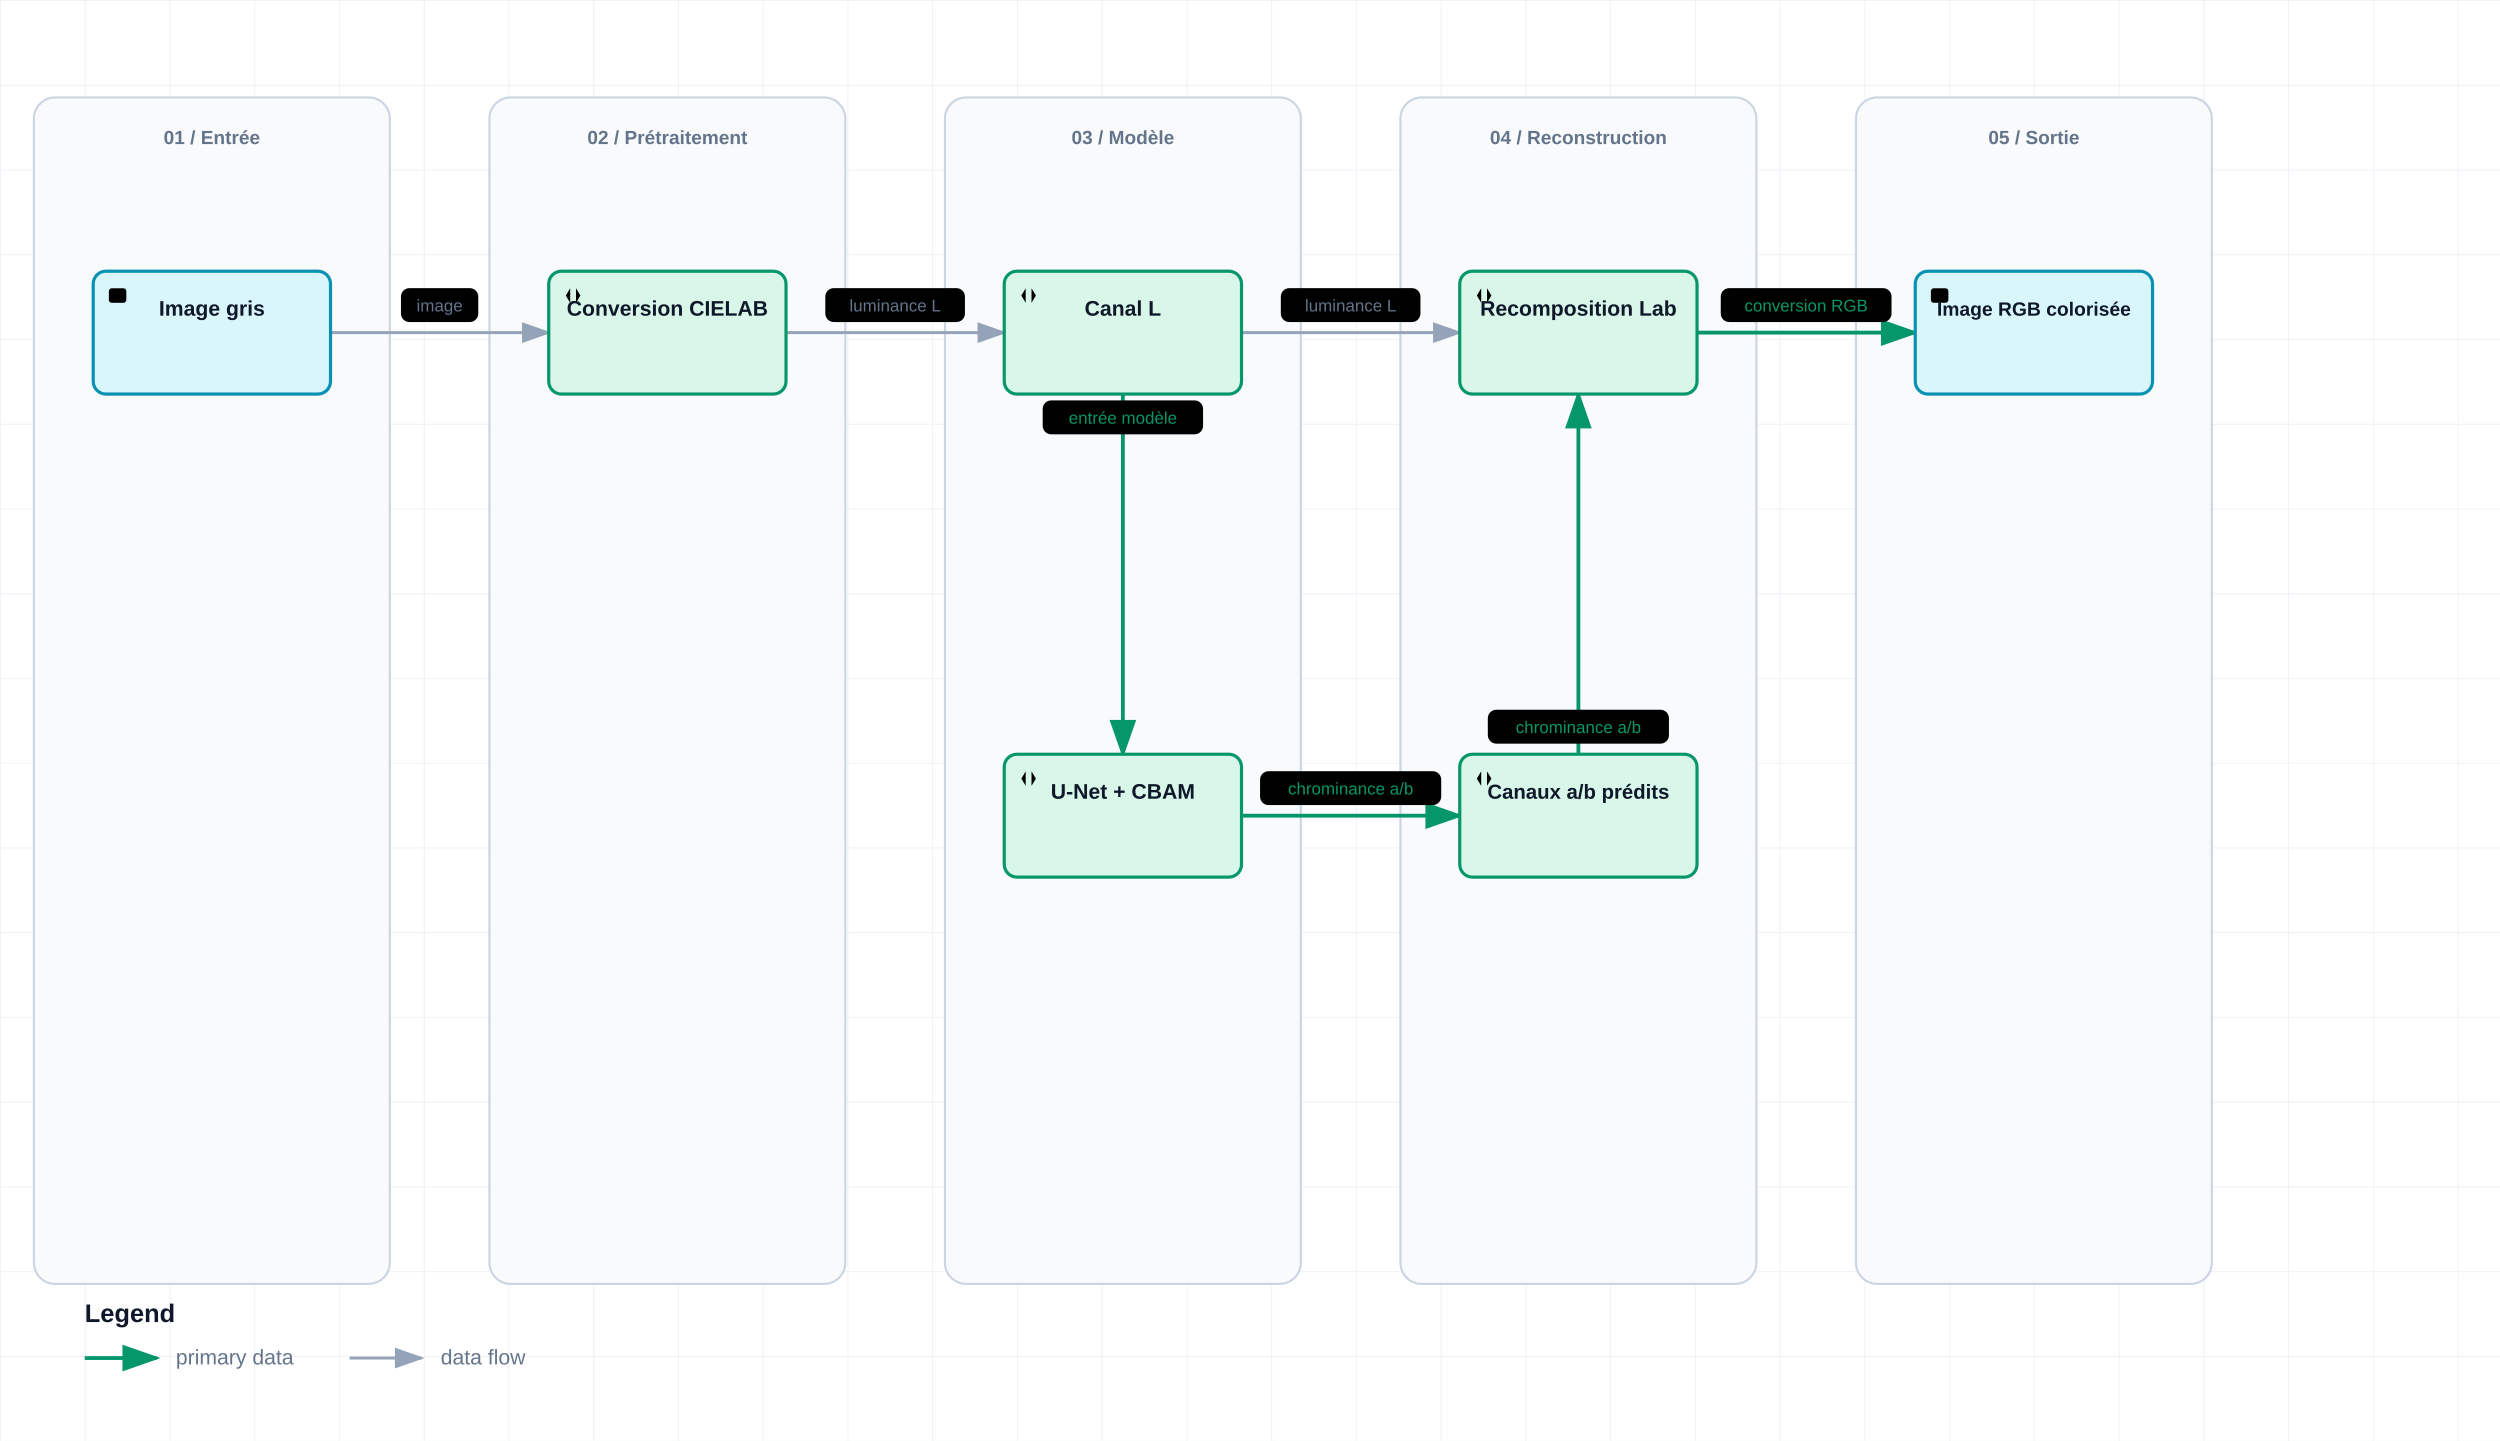
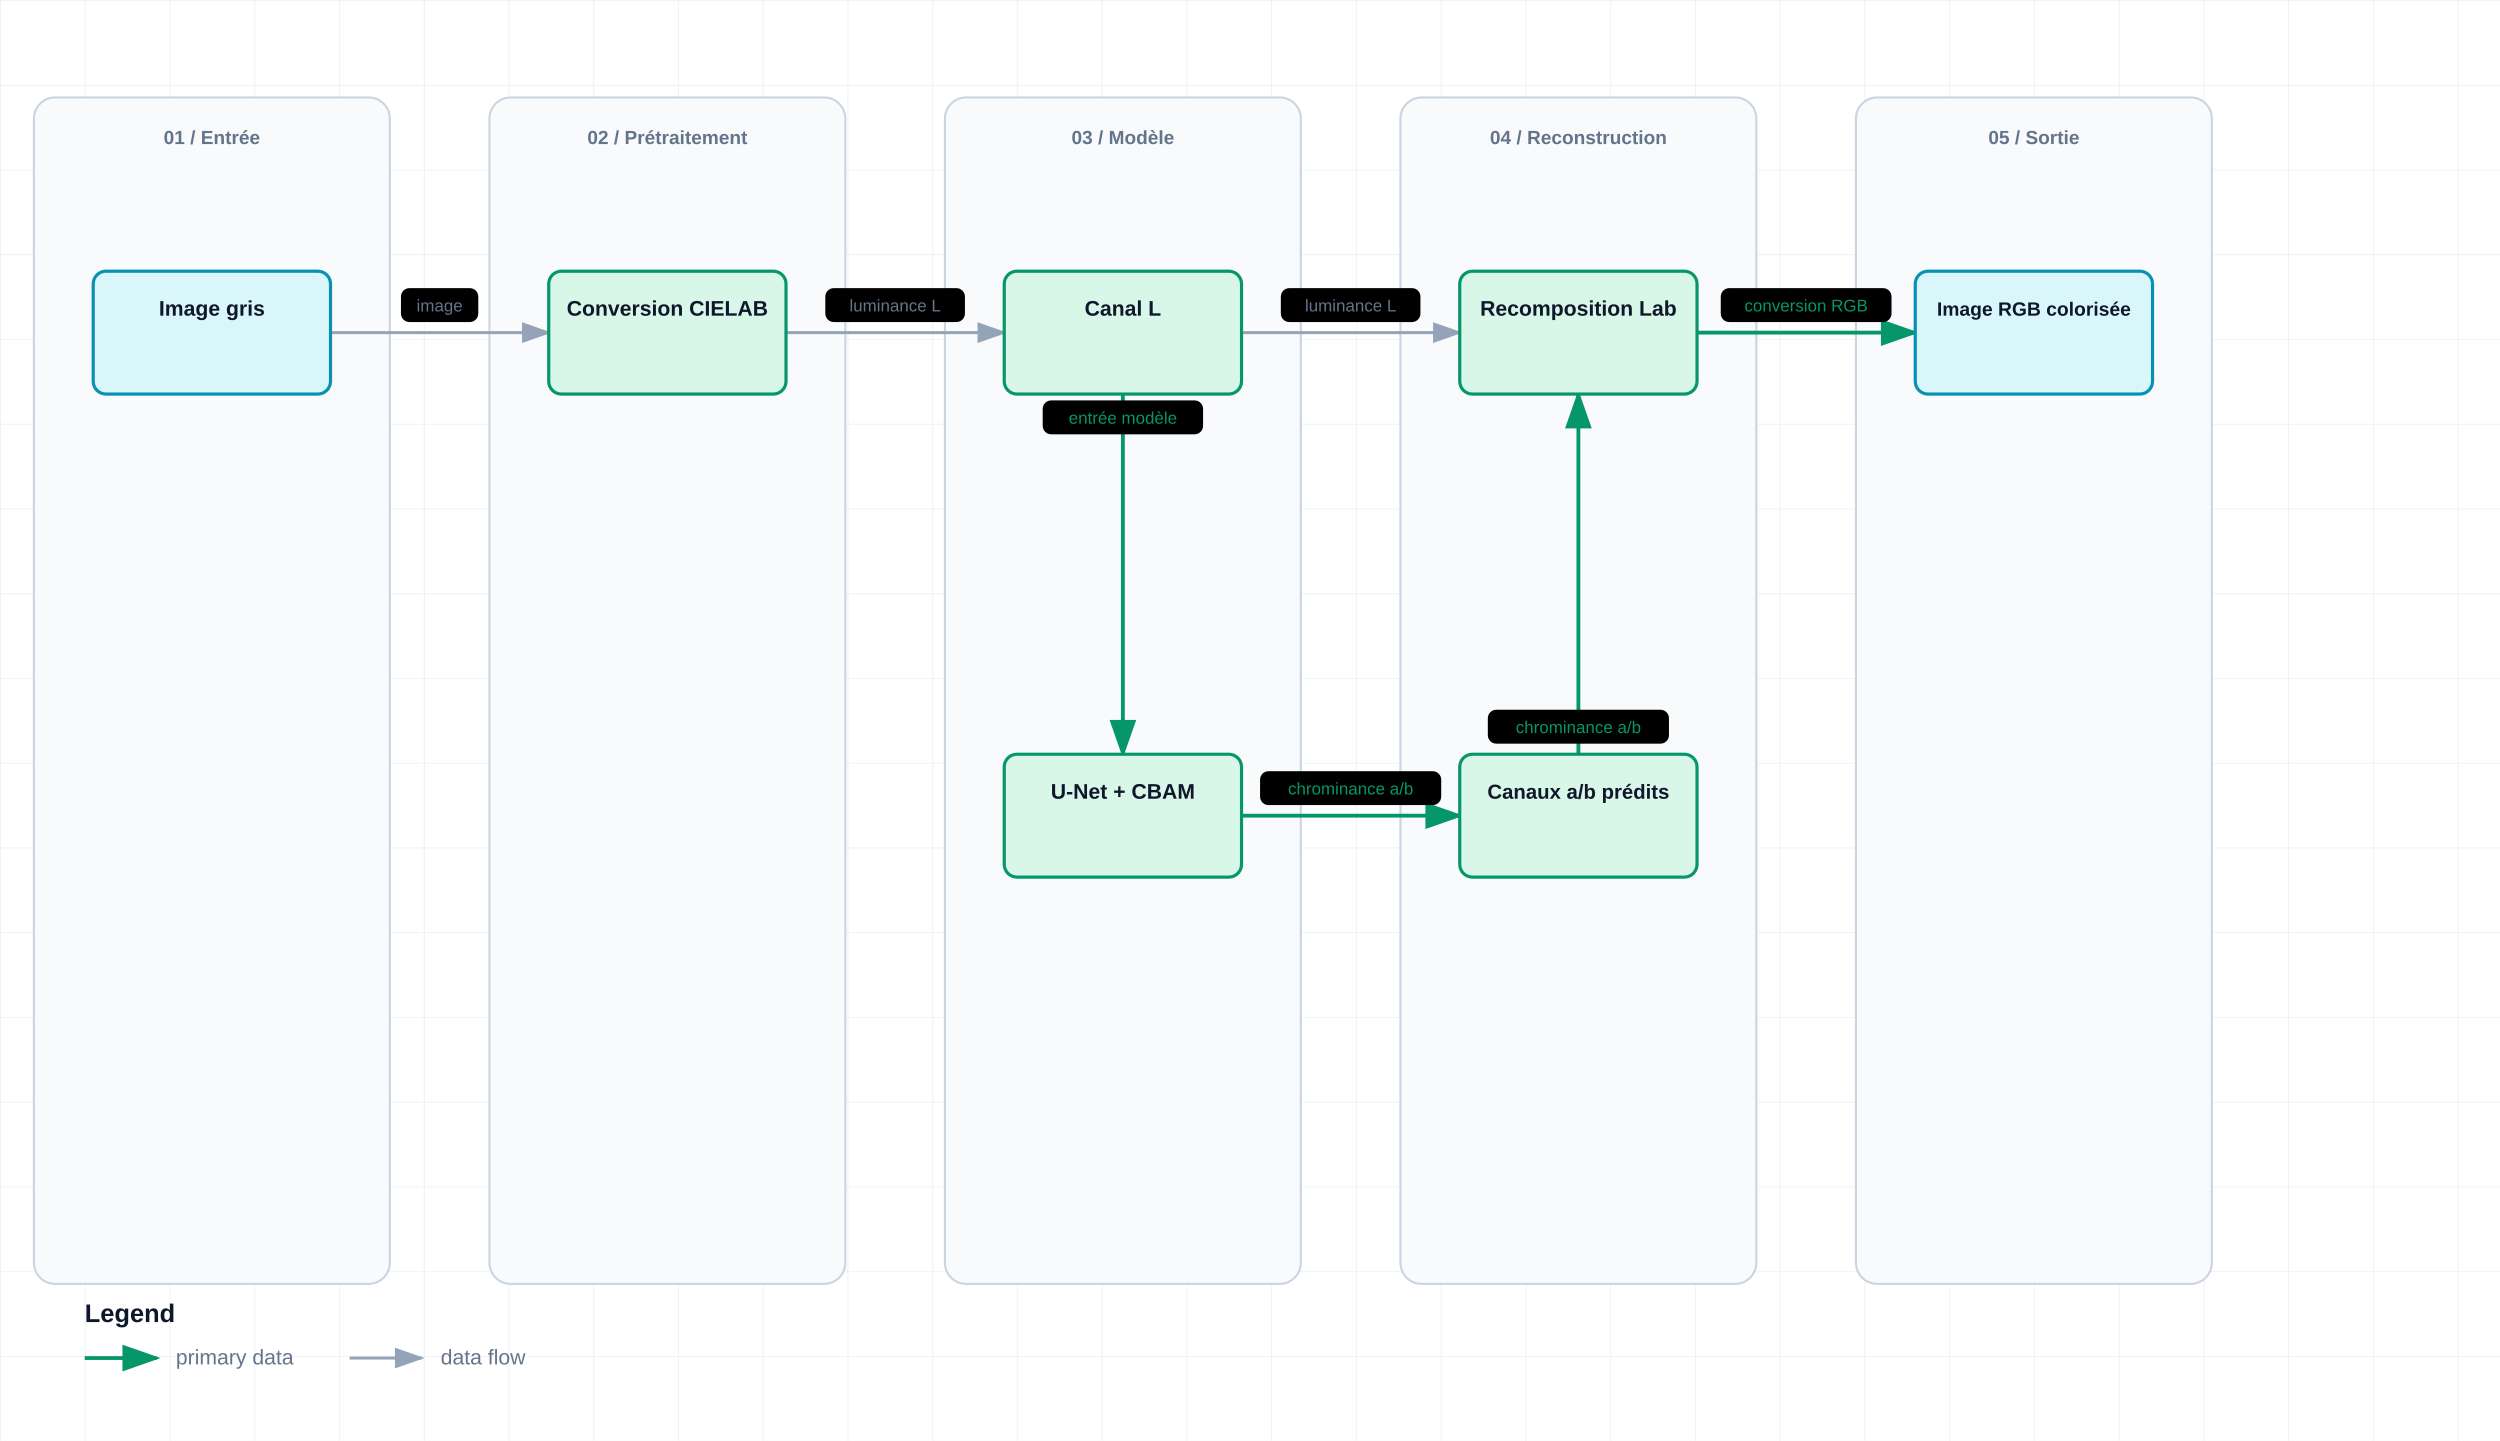
<svg viewBox="0 0 1180 680" role="img" lang="en" aria-labelledby="archify-diagram-title archify-diagram-description" data-preset="classic" data-quality-profile="showcase">
-   <style>.c-grid{stroke:#e2e8f0;fill:none}.c-lane{fill:#f8fafc;stroke:#cbd5e1}.c-frontend{fill:#d9f7fb;stroke:#0891b2}.c-backend{fill:#d9f7e9;stroke:#059669}.t-primary{fill:#0f172a}.t-muted{fill:#64748b}.t-dim{fill:#64748b}.t-frontend{fill:#0891b2}.t-backend{fill:#059669}.a-default{stroke:#94a3b8;fill:none}.a-emphasis{stroke:#059669;fill:none}.m-default{fill:#94a3b8}.m-emphasis{fill:#059669}text{font-family:Arial,sans-serif}</style>
+   <style>.c-grid{stroke:#e2e8f0;fill:none}.c-lane{fill:#f8fafc;stroke:#cbd5e1}.c-frontend{fill:#d9f7fb;stroke:#0891b2}.c-backend{fill:#d9f7e9;stroke:#059669}.t-primary{fill:#0f172a}.t-muted{fill:#64748b}.t-dim{fill:#64748b}.t-frontend{fill:#0891b2}.t-backend{fill:#059669}.a-default{stroke:#94a3b8;fill:none}.a-emphasis{stroke:#059669;fill:none}.m-default{fill:#94a3b8}.m-emphasis{fill:#059669}.semantic-sigil{display:none}text{font-family:Arial,sans-serif}</style>
  <defs>
    <marker id="arrowhead" markerWidth="10" markerHeight="7" refX="9" refY="3.5" orient="auto">
      <polygon points="0 0, 10 3.5, 0 7" class="m-default" />
    </marker>
    <marker id="arrowhead-emphasis" markerWidth="10" markerHeight="7" refX="9" refY="3.5" orient="auto">
      <polygon points="0 0, 10 3.5, 0 7" class="m-emphasis" />
    </marker>
    <marker id="arrowhead-security" markerWidth="10" markerHeight="7" refX="9" refY="3.5" orient="auto">
      <polygon points="0 0, 10 3.5, 0 7" class="m-security" />
    </marker>
    <marker id="arrowhead-dashed" markerWidth="10" markerHeight="7" refX="9" refY="3.5" orient="auto">
      <polygon points="0 0, 10 3.5, 0 7" class="m-dashed" />
    </marker>
    <pattern id="grid" width="40" height="40" patternUnits="userSpaceOnUse">
      <path d="M 40 0 L 0 0 0 40" class="c-grid" stroke-width="0.5" />
    </pattern>
  </defs>
  <rect width="100%" height="100%" fill="url(#grid)" />
  <rect data-graph-role="structural-frame" data-composition-frame-kind="stage" data-composition-frame-id="0" x="16" y="46" width="168" height="560" rx="10" class="c-lane" stroke-width="1" />
  <text x="100" y="68" class="t-dim" font-size="9" font-weight="600" text-anchor="middle">01 / Entrée</text>
  <rect data-graph-role="structural-frame" data-composition-frame-kind="stage" data-composition-frame-id="1" x="231" y="46" width="168" height="560" rx="10" class="c-lane" stroke-width="1" />
  <text x="315" y="68" class="t-dim" font-size="9" font-weight="600" text-anchor="middle">02 / Prétraitement</text>
  <rect data-graph-role="structural-frame" data-composition-frame-kind="stage" data-composition-frame-id="2" x="446" y="46" width="168" height="560" rx="10" class="c-lane" stroke-width="1" />
  <text x="530" y="68" class="t-dim" font-size="9" font-weight="600" text-anchor="middle">03 / Modèle</text>
  <rect data-graph-role="structural-frame" data-composition-frame-kind="stage" data-composition-frame-id="3" x="661" y="46" width="168" height="560" rx="10" class="c-lane" stroke-width="1" />
  <text x="745" y="68" class="t-dim" font-size="9" font-weight="600" text-anchor="middle">04 / Reconstruction</text>
  <rect data-graph-role="structural-frame" data-composition-frame-kind="stage" data-composition-frame-id="4" x="876" y="46" width="168" height="560" rx="10" class="c-lane" stroke-width="1" />
  <text x="960" y="68" class="t-dim" font-size="9" font-weight="600" text-anchor="middle">05 / Sortie</text>
  <path data-edge-from="input-gray" data-edge-to="lab" data-edge-label="image" data-edge-key="0" data-composition-points="156,157;259,157" d="M 156 157 L 259 157" class="a-default" stroke-width="1.4" marker-end="url(#arrowhead)" />
  <path data-edge-from="lab" data-edge-to="l-channel" data-edge-label="luminance L" data-edge-key="1" data-composition-points="371,157;474,157" d="M 371 157 L 474 157" class="a-default" stroke-width="1.4" marker-end="url(#arrowhead)" />
  <path data-edge-from="l-channel" data-edge-to="unet-cbam" data-edge-label="entrée modèle" data-edge-key="2" data-composition-points="530,186;530,356" d="M 530 186 L 530 356" class="a-emphasis" stroke-width="1.8" marker-end="url(#arrowhead-emphasis)" />
  <path data-edge-from="unet-cbam" data-edge-to="ab-channels" data-edge-label="chrominance a/b" data-edge-key="3" data-composition-points="586,385;689,385" d="M 586 385 L 689 385" class="a-emphasis" stroke-width="1.8" marker-end="url(#arrowhead-emphasis)" />
  <path data-edge-from="l-channel" data-edge-to="lab-recompose" data-edge-label="luminance L" data-edge-key="4" data-composition-points="586,157;689,157" d="M 586 157 L 689 157" class="a-default" stroke-width="1.4" marker-end="url(#arrowhead)" />
  <path data-edge-from="ab-channels" data-edge-to="lab-recompose" data-edge-label="chrominance a/b" data-edge-key="5" data-composition-points="745,356;745,186" d="M 745 356 L 745 186" class="a-emphasis" stroke-width="1.8" marker-end="url(#arrowhead-emphasis)" />
  <path data-edge-from="lab-recompose" data-edge-to="output-rgb" data-edge-label="conversion RGB" data-edge-key="6" data-composition-points="801,157;904,157" d="M 801 157 L 904 157" class="a-emphasis" stroke-width="1.8" marker-end="url(#arrowhead-emphasis)" />
  <g id="node-input-gray" data-node-id="input-gray" data-node-label="Image gris" tabindex="0" role="button" aria-label="Focus Image gris, 01 / Entrée" aria-pressed="false" data-node-kind="frontend" data-node-context="01 / Entrée">
    <rect x="44" y="128" width="112" height="58" rx="6" class="c-mask" />
    <rect x="44" y="128" width="112" height="58" rx="6" class="c-frontend" stroke-width="1.5" />
    <g aria-hidden="true" data-semantic-sigil="frontend" class="semantic-sigil s-frontend" transform="translate(50 134) scale(0.6875)">
      <rect x="2" y="3" width="12" height="10" rx="2" />
      <path d="M2 6.5h12" />
      <circle cx="4.1" cy="4.8" r=".7" class="sigil-fill" />
      <circle cx="6.3" cy="4.8" r=".7" class="sigil-fill" />
    </g>
    <text data-node-label="" x="100" y="149" class="t-primary" font-size="10" font-weight="600" text-anchor="middle">Image gris</text>
  </g>
  <g id="node-lab" data-node-id="lab" data-node-label="Conversion CIELAB" tabindex="0" role="button" aria-label="Focus Conversion CIELAB, 02 / Prétraitement" aria-pressed="false" data-node-kind="backend" data-node-context="02 / Prétraitement">
    <rect x="259" y="128" width="112" height="58" rx="6" class="c-mask" />
    <rect x="259" y="128" width="112" height="58" rx="6" class="c-backend" stroke-width="1.5" />
    <g aria-hidden="true" data-semantic-sigil="backend" class="semantic-sigil s-backend" transform="translate(265 134) scale(0.6875)">
      <path d="M6 3 3 8l3 5M10 3l3 5-3 5" />
    </g>
    <text data-node-label="" x="315" y="149" class="t-primary" font-size="10" font-weight="600" text-anchor="middle">Conversion CIELAB</text>
  </g>
  <g id="node-l-channel" data-node-id="l-channel" data-node-label="Canal L" tabindex="0" role="button" aria-label="Focus Canal L, 03 / Modèle" aria-pressed="false" data-node-kind="backend" data-node-context="03 / Modèle">
    <rect x="474" y="128" width="112" height="58" rx="6" class="c-mask" />
    <rect x="474" y="128" width="112" height="58" rx="6" class="c-backend" stroke-width="1.5" />
    <g aria-hidden="true" data-semantic-sigil="backend" class="semantic-sigil s-backend" transform="translate(480 134) scale(0.6875)">
      <path d="M6 3 3 8l3 5M10 3l3 5-3 5" />
    </g>
    <text data-node-label="" x="530" y="149" class="t-primary" font-size="10" font-weight="600" text-anchor="middle">Canal L</text>
  </g>
  <g id="node-unet-cbam" data-node-id="unet-cbam" data-node-label="U-Net + CBAM" tabindex="0" role="button" aria-label="Focus U-Net + CBAM, 03 / Modèle" aria-pressed="false" data-node-kind="backend" data-node-context="03 / Modèle">
    <rect x="474" y="356" width="112" height="58" rx="6" class="c-mask" />
    <rect x="474" y="356" width="112" height="58" rx="6" class="c-backend" stroke-width="1.5" />
    <g aria-hidden="true" data-semantic-sigil="backend" class="semantic-sigil s-backend" transform="translate(480 362) scale(0.6875)">
      <path d="M6 3 3 8l3 5M10 3l3 5-3 5" />
    </g>
    <text data-node-label="" x="530" y="377" class="t-primary" font-size="10" font-weight="600" text-anchor="middle">U-Net + CBAM</text>
  </g>
  <g id="node-ab-channels" data-node-id="ab-channels" data-node-label="Canaux a/b prédits" tabindex="0" role="button" aria-label="Focus Canaux a/b prédits, 04 / Reconstruction" aria-pressed="false" data-node-kind="backend" data-node-context="04 / Reconstruction">
    <rect x="689" y="356" width="112" height="58" rx="6" class="c-mask" />
    <rect x="689" y="356" width="112" height="58" rx="6" class="c-backend" stroke-width="1.5" />
    <g aria-hidden="true" data-semantic-sigil="backend" class="semantic-sigil s-backend" transform="translate(695 362) scale(0.6875)">
      <path d="M6 3 3 8l3 5M10 3l3 5-3 5" />
    </g>
    <text data-node-label="" x="745" y="377" class="t-primary" font-size="9.6" font-weight="600" text-anchor="middle">Canaux a/b prédits</text>
  </g>
  <g id="node-lab-recompose" data-node-id="lab-recompose" data-node-label="Recomposition Lab" tabindex="0" role="button" aria-label="Focus Recomposition Lab, 04 / Reconstruction" aria-pressed="false" data-node-kind="backend" data-node-context="04 / Reconstruction">
    <rect x="689" y="128" width="112" height="58" rx="6" class="c-mask" />
    <rect x="689" y="128" width="112" height="58" rx="6" class="c-backend" stroke-width="1.5" />
    <g aria-hidden="true" data-semantic-sigil="backend" class="semantic-sigil s-backend" transform="translate(695 134) scale(0.6875)">
      <path d="M6 3 3 8l3 5M10 3l3 5-3 5" />
    </g>
    <text data-node-label="" x="745" y="149" class="t-primary" font-size="10" font-weight="600" text-anchor="middle">Recomposition Lab</text>
  </g>
  <g id="node-output-rgb" data-node-id="output-rgb" data-node-label="Image RGB colorisée" tabindex="0" role="button" aria-label="Focus Image RGB colorisée, 05 / Sortie" aria-pressed="false" data-node-kind="frontend" data-node-context="05 / Sortie">
    <rect x="904" y="128" width="112" height="58" rx="6" class="c-mask" />
    <rect x="904" y="128" width="112" height="58" rx="6" class="c-frontend" stroke-width="1.5" />
    <g aria-hidden="true" data-semantic-sigil="frontend" class="semantic-sigil s-frontend" transform="translate(910 134) scale(0.6875)">
      <rect x="2" y="3" width="12" height="10" rx="2" />
      <path d="M2 6.5h12" />
      <circle cx="4.1" cy="4.8" r=".7" class="sigil-fill" />
      <circle cx="6.3" cy="4.8" r=".7" class="sigil-fill" />
    </g>
    <text data-node-label="" x="960" y="149" class="t-primary" font-size="9.1" font-weight="600" text-anchor="middle">Image RGB colorisée</text>
  </g>
  <g data-detail="context" data-edge-from="input-gray" data-edge-to="lab" data-edge-label="image" data-edge-key="0">
    <rect x="189.25" y="136" width="36.5" height="16" rx="4" class="c-mask" />
    <text x="207.5" y="147" class="t-muted" font-size="8" text-anchor="middle">image</text>
  </g>
  <g data-detail="context" data-edge-from="lab" data-edge-to="l-channel" data-edge-label="luminance L" data-edge-key="1">
    <rect x="389.55" y="136" width="65.9" height="16" rx="4" class="c-mask" />
    <text x="422.5" y="147" class="t-muted" font-size="8" text-anchor="middle">luminance L</text>
  </g>
  <g data-detail="context" data-edge-from="l-channel" data-edge-to="unet-cbam" data-edge-label="entrée modèle" data-edge-key="2">
    <rect x="492.15" y="189" width="75.7" height="16" rx="4" class="c-mask" />
    <text x="530" y="200" class="t-backend" font-size="8" text-anchor="middle">entrée modèle</text>
  </g>
  <g data-detail="context" data-edge-from="unet-cbam" data-edge-to="ab-channels" data-edge-label="chrominance a/b" data-edge-key="3">
    <rect x="594.75" y="364" width="85.5" height="16" rx="4" class="c-mask" />
    <text x="637.5" y="375" class="t-backend" font-size="8" text-anchor="middle">chrominance a/b</text>
  </g>
  <g data-detail="context" data-edge-from="l-channel" data-edge-to="lab-recompose" data-edge-label="luminance L" data-edge-key="4">
    <rect x="604.55" y="136" width="65.9" height="16" rx="4" class="c-mask" />
    <text x="637.5" y="147" class="t-muted" font-size="8" text-anchor="middle">luminance L</text>
  </g>
  <g data-detail="context" data-edge-from="ab-channels" data-edge-to="lab-recompose" data-edge-label="chrominance a/b" data-edge-key="5">
    <rect x="702.25" y="335" width="85.5" height="16" rx="4" class="c-mask" />
    <text x="745" y="346" class="t-backend" font-size="8" text-anchor="middle">chrominance a/b</text>
  </g>
  <g data-detail="context" data-edge-from="lab-recompose" data-edge-to="output-rgb" data-edge-label="conversion RGB" data-edge-key="6">
    <rect x="812.2" y="136" width="80.6" height="16" rx="4" class="c-mask" />
    <text x="852.5" y="147" class="t-backend" font-size="8" text-anchor="middle">conversion RGB</text>
  </g>
  <g data-legend="">
    <text x="40" y="624" class="t-primary" font-size="12" font-weight="650">Legend</text>
    <g data-legend-semantic-kind="emphasis" data-legend-x="40" data-legend-baseline="644" data-legend-width="103">
      <path d="M 40 641 L 74 641" class="a-emphasis" stroke-width="1.8" marker-end="url(#arrowhead-emphasis)" />
      <text x="83" y="644" class="t-muted" font-size="10" font-weight="500">primary data</text>
    </g>
    <g data-legend-semantic-kind="default" data-legend-x="165" data-legend-baseline="644" data-legend-width="88">
      <path d="M 165 641 L 199 641" class="a-default" stroke-width="1.4" marker-end="url(#arrowhead)" />
      <text x="208" y="644" class="t-muted" font-size="10" font-weight="500">data flow</text>
    </g>
  </g>
</svg>
